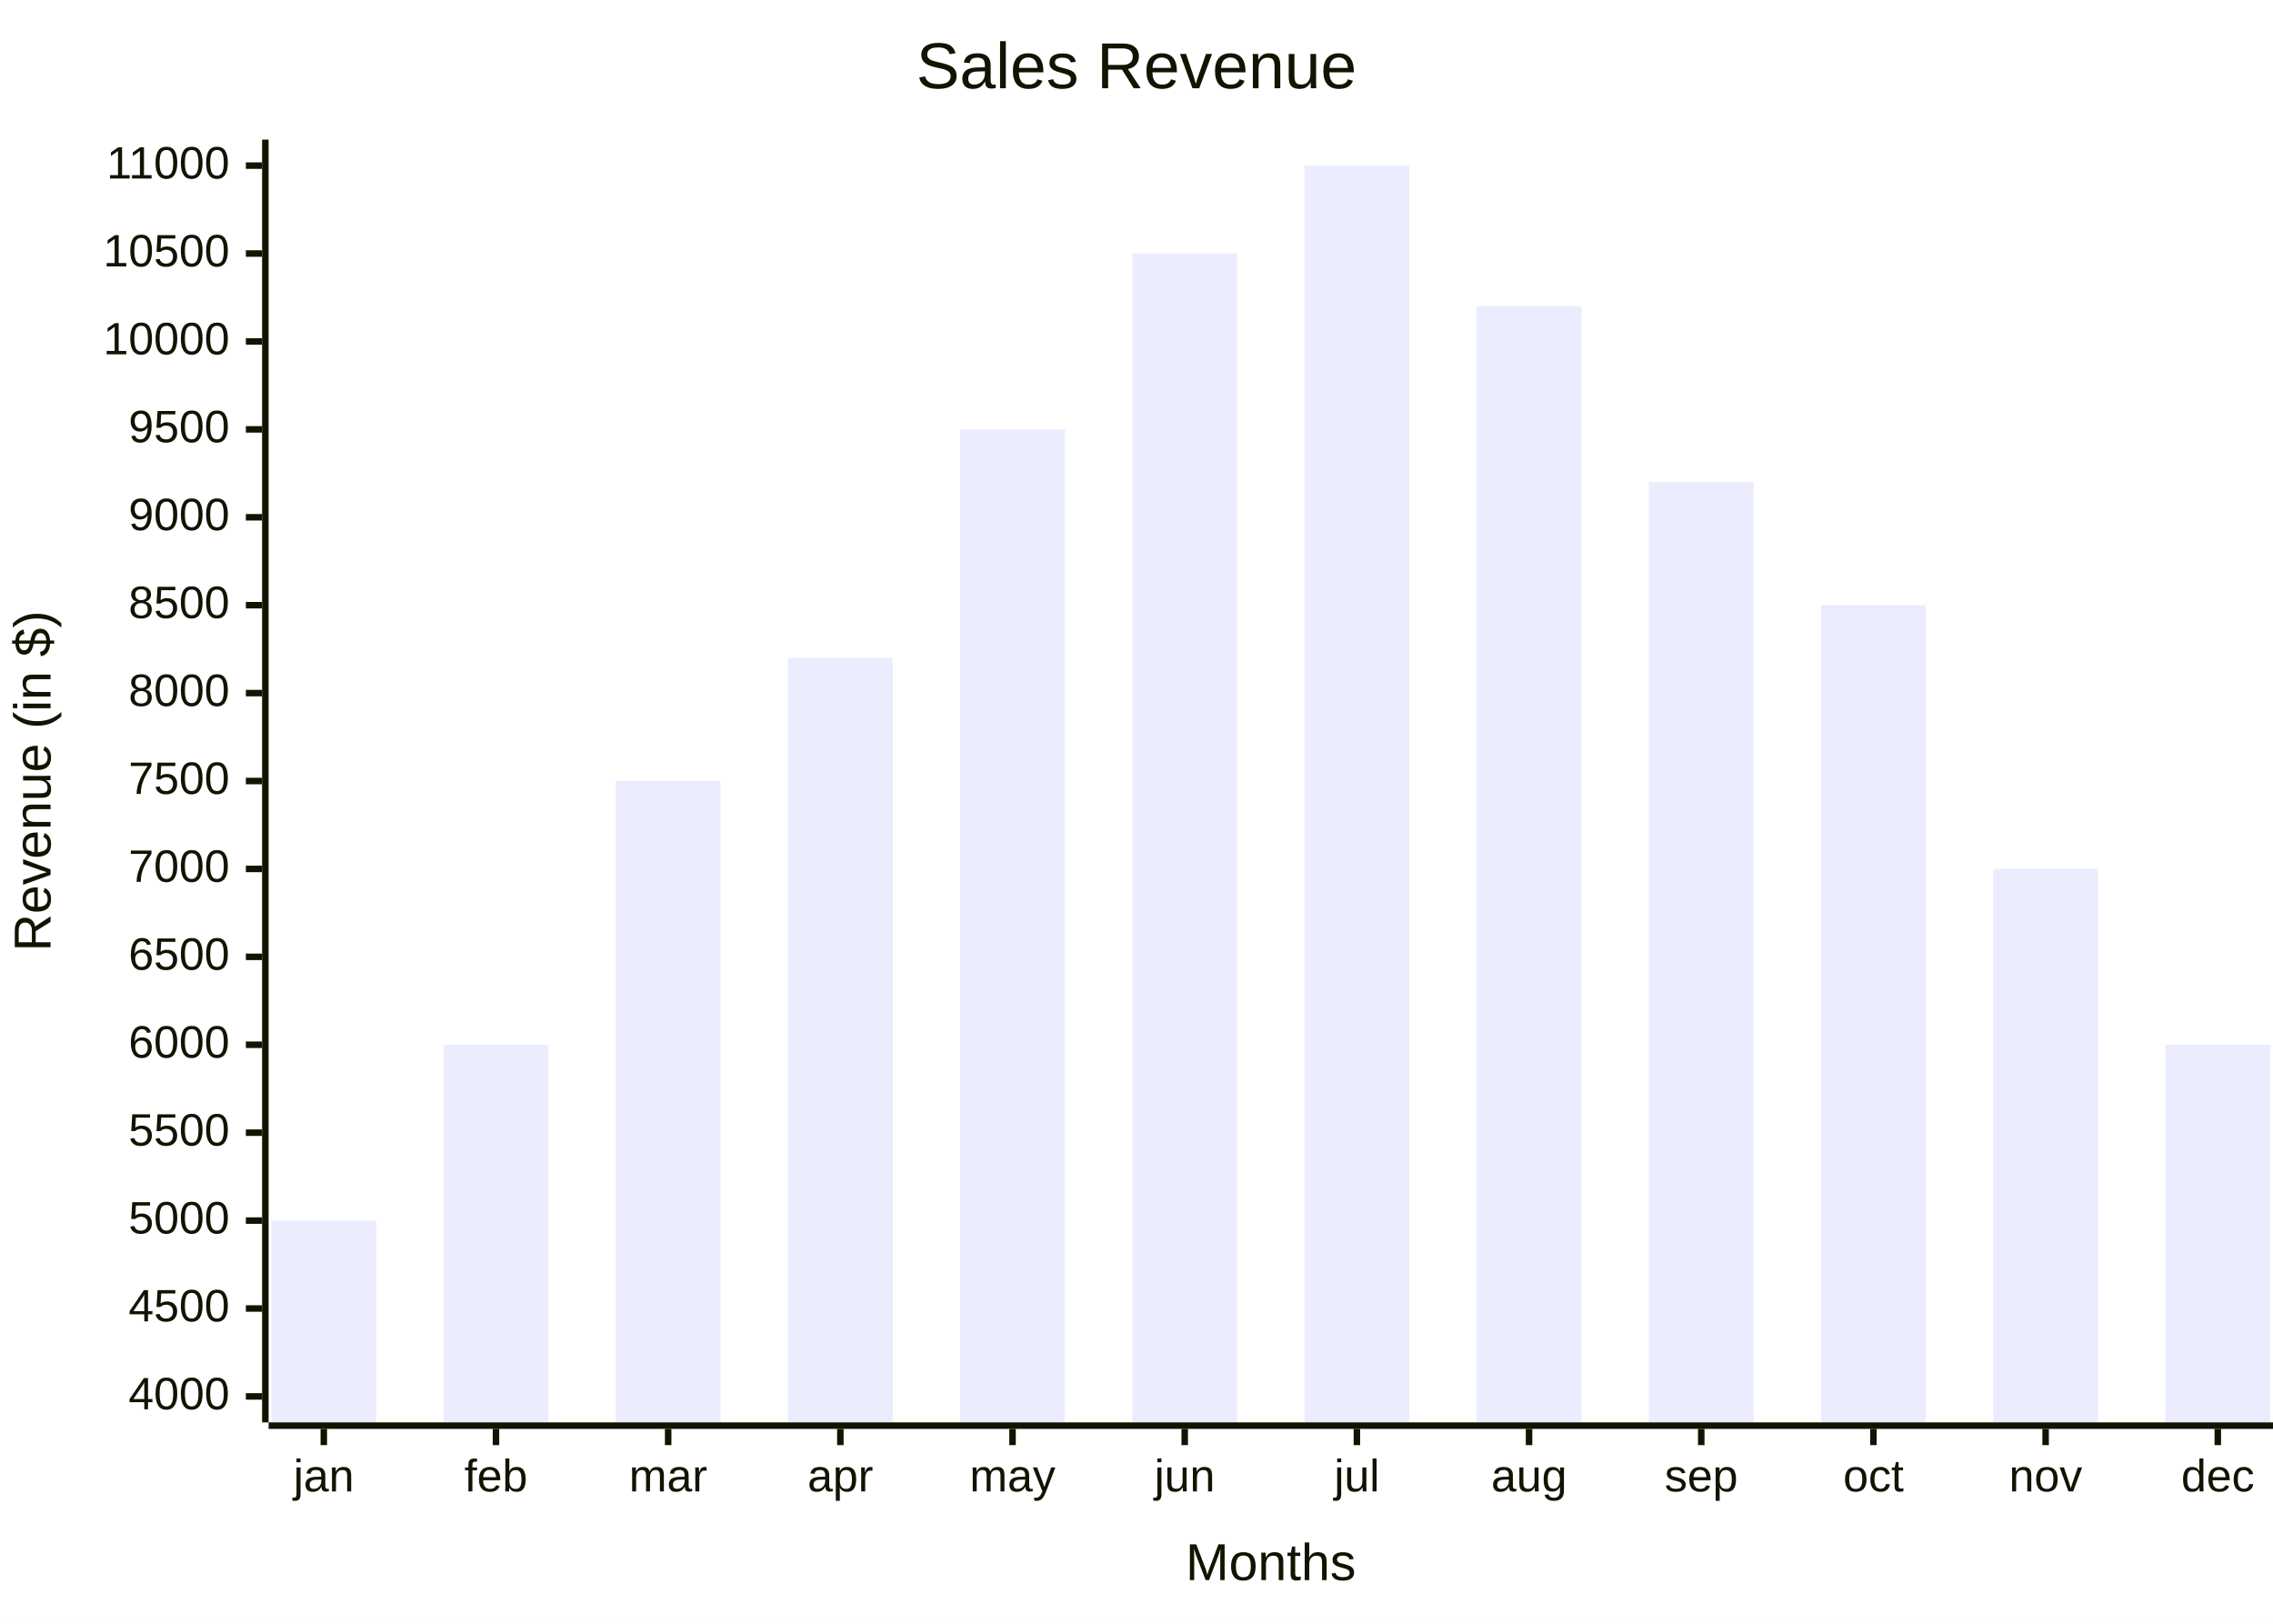
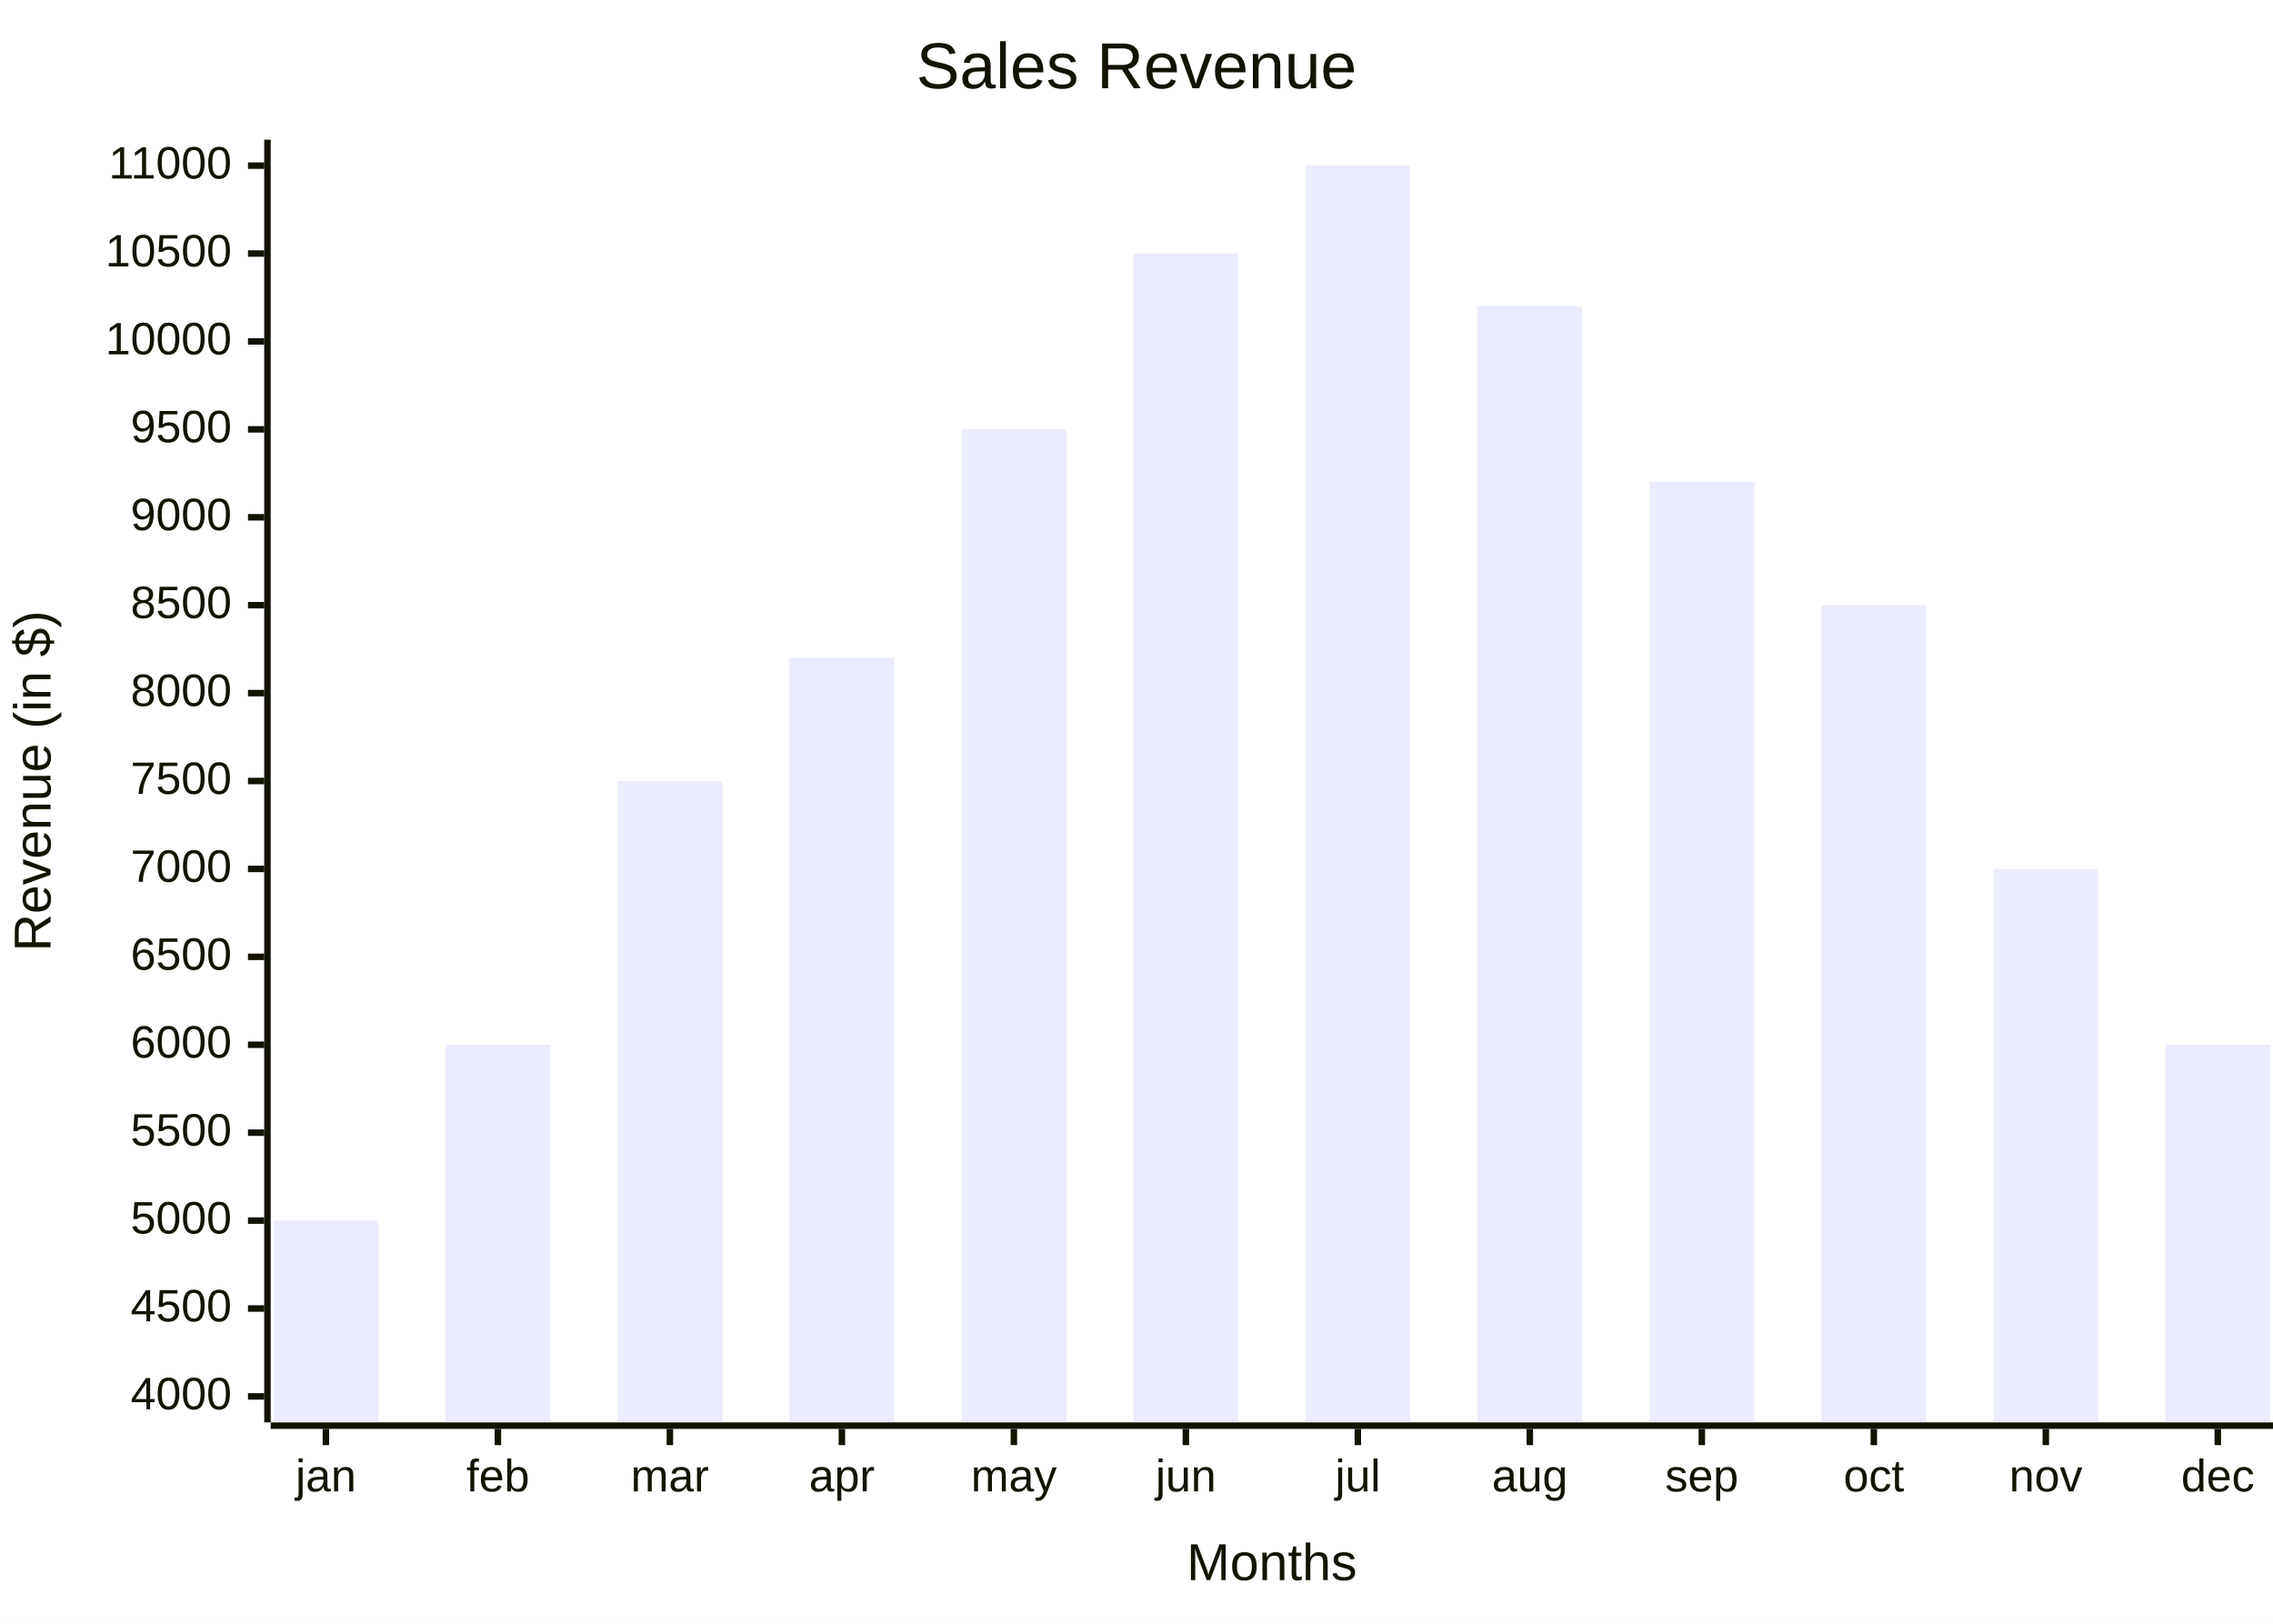
<svg xmlns="http://www.w3.org/2000/svg" id="upstream_cypress_xychart_spec_should_render_vertical_bar_chart_without_labels_by_default_022" width="100%" style="max-width: 700px; background-color: white;" viewBox="0 0 700 500" role="graphics-document document" aria-roledescription="xychart">
-   <style>#upstream_cypress_xychart_spec_should_render_vertical_bar_chart_without_labels_by_default_022{font-family:"trebuchet ms",verdana,arial,sans-serif;font-size:16px;fill:#333;}@keyframes edge-animation-frame{from{stroke-dashoffset:0;}}@keyframes dash{to{stroke-dashoffset:0;}}#upstream_cypress_xychart_spec_should_render_vertical_bar_chart_without_labels_by_default_022 .edge-animation-slow{stroke-dasharray:9,5!important;stroke-dashoffset:900;animation:dash 50s linear infinite;stroke-linecap:round;}#upstream_cypress_xychart_spec_should_render_vertical_bar_chart_without_labels_by_default_022 .edge-animation-fast{stroke-dasharray:9,5!important;stroke-dashoffset:900;animation:dash 20s linear infinite;stroke-linecap:round;}#upstream_cypress_xychart_spec_should_render_vertical_bar_chart_without_labels_by_default_022 .error-icon{fill:#552222;}#upstream_cypress_xychart_spec_should_render_vertical_bar_chart_without_labels_by_default_022 .error-text{fill:#552222;stroke:#552222;}#upstream_cypress_xychart_spec_should_render_vertical_bar_chart_without_labels_by_default_022 .edge-thickness-normal{stroke-width:1px;}#upstream_cypress_xychart_spec_should_render_vertical_bar_chart_without_labels_by_default_022 .edge-thickness-thick{stroke-width:3.5px;}#upstream_cypress_xychart_spec_should_render_vertical_bar_chart_without_labels_by_default_022 .edge-pattern-solid{stroke-dasharray:0;}#upstream_cypress_xychart_spec_should_render_vertical_bar_chart_without_labels_by_default_022 .edge-thickness-invisible{stroke-width:0;fill:none;}#upstream_cypress_xychart_spec_should_render_vertical_bar_chart_without_labels_by_default_022 .edge-pattern-dashed{stroke-dasharray:3;}#upstream_cypress_xychart_spec_should_render_vertical_bar_chart_without_labels_by_default_022 .edge-pattern-dotted{stroke-dasharray:2;}#upstream_cypress_xychart_spec_should_render_vertical_bar_chart_without_labels_by_default_022 .marker{fill:#333333;stroke:#333333;}#upstream_cypress_xychart_spec_should_render_vertical_bar_chart_without_labels_by_default_022 .marker.cross{stroke:#333333;}#upstream_cypress_xychart_spec_should_render_vertical_bar_chart_without_labels_by_default_022 svg{font-family:"trebuchet ms",verdana,arial,sans-serif;font-size:16px;}#upstream_cypress_xychart_spec_should_render_vertical_bar_chart_without_labels_by_default_022 p{margin:0;}#upstream_cypress_xychart_spec_should_render_vertical_bar_chart_without_labels_by_default_022 :root{--mermaid-font-family:"trebuchet ms",verdana,arial,sans-serif;}</style>
+   <style>#upstream_cypress_xychart_spec_should_render_vertical_bar_chart_without_labels_by_default_022{font-family:"trebuchet ms",verdana,arial,sans-serif;font-size:16px;fill:#333;}@keyframes edge-animation-frame{from{stroke-dashoffset:0;}}@keyframes dash{to{stroke-dashoffset:0;}}#upstream_cypress_xychart_spec_should_render_vertical_bar_chart_without_labels_by_default_022 .edge-animation-slow{stroke-dasharray:9,5!important;stroke-dashoffset:900;animation:dash 50s linear infinite;stroke-linecap:round;}#upstream_cypress_xychart_spec_should_render_vertical_bar_chart_without_labels_by_default_022 .edge-animation-fast{stroke-dasharray:9,5!important;stroke-dashoffset:900;animation:dash 20s linear infinite;stroke-linecap:round;}#upstream_cypress_xychart_spec_should_render_vertical_bar_chart_without_labels_by_default_022 .error-icon{fill:#552222;}#upstream_cypress_xychart_spec_should_render_vertical_bar_chart_without_labels_by_default_022 .error-text{fill:#552222;stroke:#552222;}#upstream_cypress_xychart_spec_should_render_vertical_bar_chart_without_labels_by_default_022 .edge-thickness-normal{stroke-width:1px;}#upstream_cypress_xychart_spec_should_render_vertical_bar_chart_without_labels_by_default_022 .edge-thickness-thick{stroke-width:3.5px;}#upstream_cypress_xychart_spec_should_render_vertical_bar_chart_without_labels_by_default_022 .edge-pattern-solid{stroke-dasharray:0;}#upstream_cypress_xychart_spec_should_render_vertical_bar_chart_without_labels_by_default_022 .edge-thickness-invisible{stroke-width:0;fill:none;}#upstream_cypress_xychart_spec_should_render_vertical_bar_chart_without_labels_by_default_022 .edge-pattern-dashed{stroke-dasharray:3;}#upstream_cypress_xychart_spec_should_render_vertical_bar_chart_without_labels_by_default_022 .edge-pattern-dotted{stroke-dasharray:2;}#upstream_cypress_xychart_spec_should_render_vertical_bar_chart_without_labels_by_default_022 .marker{fill:#333333;stroke:#333333;}#upstream_cypress_xychart_spec_should_render_vertical_bar_chart_without_labels_by_default_022 .marker.cross{stroke:#333333;}#upstream_cypress_xychart_spec_should_render_vertical_bar_chart_without_labels_by_default_022 svg{font-family:"trebuchet ms",verdana,arial,sans-serif;font-size:16px;}#upstream_cypress_xychart_spec_should_render_vertical_bar_chart_without_labels_by_default_022 p{margin:0;}#upstream_cypress_xychart_spec_should_render_vertical_bar_chart_without_labels_by_default_022 .node .neo-node{stroke:#9370DB;}#upstream_cypress_xychart_spec_should_render_vertical_bar_chart_without_labels_by_default_022 [data-look="neo"].node rect,#upstream_cypress_xychart_spec_should_render_vertical_bar_chart_without_labels_by_default_022 [data-look="neo"].cluster rect,#upstream_cypress_xychart_spec_should_render_vertical_bar_chart_without_labels_by_default_022 [data-look="neo"].node polygon{stroke:#9370DB;filter:drop-shadow(1px 2px 2px rgba(185, 185, 185, 1));}#upstream_cypress_xychart_spec_should_render_vertical_bar_chart_without_labels_by_default_022 [data-look="neo"].node path{stroke:#9370DB;stroke-width:1px;}#upstream_cypress_xychart_spec_should_render_vertical_bar_chart_without_labels_by_default_022 [data-look="neo"].node .outer-path{filter:drop-shadow(1px 2px 2px rgba(185, 185, 185, 1));}#upstream_cypress_xychart_spec_should_render_vertical_bar_chart_without_labels_by_default_022 [data-look="neo"].node .neo-line path{stroke:#9370DB;filter:none;}#upstream_cypress_xychart_spec_should_render_vertical_bar_chart_without_labels_by_default_022 [data-look="neo"].node circle{stroke:#9370DB;filter:drop-shadow(1px 2px 2px rgba(185, 185, 185, 1));}#upstream_cypress_xychart_spec_should_render_vertical_bar_chart_without_labels_by_default_022 [data-look="neo"].node circle .state-start{fill:#000000;}#upstream_cypress_xychart_spec_should_render_vertical_bar_chart_without_labels_by_default_022 [data-look="neo"].icon-shape .icon{fill:#9370DB;filter:drop-shadow(1px 2px 2px rgba(185, 185, 185, 1));}#upstream_cypress_xychart_spec_should_render_vertical_bar_chart_without_labels_by_default_022 [data-look="neo"].icon-shape .icon-neo path{stroke:#9370DB;filter:drop-shadow(1px 2px 2px rgba(185, 185, 185, 1));}#upstream_cypress_xychart_spec_should_render_vertical_bar_chart_without_labels_by_default_022 :root{--mermaid-font-family:"trebuchet ms",verdana,arial,sans-serif;}</style>
  <g />
  <g class="main">
    <rect width="700" height="500" class="background" fill="white" />
    <g class="chart-title">
      <text x="0" y="0" fill="#131300" font-size="20" dominant-baseline="middle" text-anchor="middle" transform="translate(350, 21.5) rotate(0)">Sales Revenue</text>
    </g>
    <g class="plot">
      <g class="bar-plot-0">
-         <rect x="83.569" y="375.857" width="32.3" height="62.143" fill="#ECECFF" stroke="#ECECFF" stroke-width="0" />
-         <rect x="136.594" y="321.714" width="32.3" height="116.286" fill="#ECECFF" stroke="#ECECFF" stroke-width="0" />
-         <rect x="189.62" y="240.5" width="32.3" height="197.5" fill="#ECECFF" stroke="#ECECFF" stroke-width="0" />
-         <rect x="242.645" y="202.6" width="32.3" height="235.4" fill="#ECECFF" stroke="#ECECFF" stroke-width="0" />
-         <rect x="295.671" y="132.214" width="32.3" height="305.786" fill="#ECECFF" stroke="#ECECFF" stroke-width="0" />
-         <rect x="348.697" y="78.071" width="32.3" height="359.929" fill="#ECECFF" stroke="#ECECFF" stroke-width="0" />
-         <rect x="401.722" y="51" width="32.3" height="387" fill="#ECECFF" stroke="#ECECFF" stroke-width="0" />
-         <rect x="454.748" y="94.314" width="32.3" height="343.686" fill="#ECECFF" stroke="#ECECFF" stroke-width="0" />
-         <rect x="507.773" y="148.457" width="32.3" height="289.543" fill="#ECECFF" stroke="#ECECFF" stroke-width="0" />
-         <rect x="560.799" y="186.357" width="32.3" height="251.643" fill="#ECECFF" stroke="#ECECFF" stroke-width="0" />
-         <rect x="613.824" y="267.571" width="32.3" height="170.429" fill="#ECECFF" stroke="#ECECFF" stroke-width="0" />
+         <rect x="84.217" y="375.857" width="32.3" height="62.143" fill="#ECECFF" stroke="#ECECFF" stroke-width="0" />
+         <rect x="137.184" y="321.714" width="32.3" height="116.286" fill="#ECECFF" stroke="#ECECFF" stroke-width="0" />
+         <rect x="190.15" y="240.5" width="32.3" height="197.5" fill="#ECECFF" stroke="#ECECFF" stroke-width="0" />
+         <rect x="243.117" y="202.6" width="32.3" height="235.4" fill="#ECECFF" stroke="#ECECFF" stroke-width="0" />
+         <rect x="296.084" y="132.214" width="32.3" height="305.786" fill="#ECECFF" stroke="#ECECFF" stroke-width="0" />
+         <rect x="349.05" y="78.071" width="32.3" height="359.929" fill="#ECECFF" stroke="#ECECFF" stroke-width="0" />
+         <rect x="402.017" y="51" width="32.3" height="387" fill="#ECECFF" stroke="#ECECFF" stroke-width="0" />
+         <rect x="454.984" y="94.314" width="32.3" height="343.686" fill="#ECECFF" stroke="#ECECFF" stroke-width="0" />
+         <rect x="507.95" y="148.457" width="32.3" height="289.543" fill="#ECECFF" stroke="#ECECFF" stroke-width="0" />
+         <rect x="560.917" y="186.357" width="32.3" height="251.643" fill="#ECECFF" stroke="#ECECFF" stroke-width="0" />
+         <rect x="613.883" y="267.571" width="32.3" height="170.429" fill="#ECECFF" stroke="#ECECFF" stroke-width="0" />
        <rect x="666.85" y="321.714" width="32.3" height="116.286" fill="#ECECFF" stroke="#ECECFF" stroke-width="0" />
      </g>
    </g>
    <g class="bottom-axis">
      <g class="axis-line">
-         <path d="M 82.719,439 L 700,439" fill="none" stroke="#131300" stroke-width="2" />
+         <path d="M 83.367,439 L 700,439" fill="none" stroke="#131300" stroke-width="2" />
      </g>
      <g class="label">
-         <text x="0" y="0" fill="#131300" font-size="14" dominant-baseline="text-before-edge" text-anchor="middle" transform="translate(99.71875, 450) rotate(0)">jan</text>
-         <text x="0" y="0" fill="#131300" font-size="14" dominant-baseline="text-before-edge" text-anchor="middle" transform="translate(152.7443, 450) rotate(0)">feb</text>
-         <text x="0" y="0" fill="#131300" font-size="14" dominant-baseline="text-before-edge" text-anchor="middle" transform="translate(205.7699, 450) rotate(0)">mar</text>
-         <text x="0" y="0" fill="#131300" font-size="14" dominant-baseline="text-before-edge" text-anchor="middle" transform="translate(258.7955, 450) rotate(0)">apr</text>
-         <text x="0" y="0" fill="#131300" font-size="14" dominant-baseline="text-before-edge" text-anchor="middle" transform="translate(311.821, 450) rotate(0)">may</text>
-         <text x="0" y="0" fill="#131300" font-size="14" dominant-baseline="text-before-edge" text-anchor="middle" transform="translate(364.8466, 450) rotate(0)">jun</text>
-         <text x="0" y="0" fill="#131300" font-size="14" dominant-baseline="text-before-edge" text-anchor="middle" transform="translate(417.8722, 450) rotate(0)">jul</text>
-         <text x="0" y="0" fill="#131300" font-size="14" dominant-baseline="text-before-edge" text-anchor="middle" transform="translate(470.8977, 450) rotate(0)">aug</text>
-         <text x="0" y="0" fill="#131300" font-size="14" dominant-baseline="text-before-edge" text-anchor="middle" transform="translate(523.9233, 450) rotate(0)">sep</text>
-         <text x="0" y="0" fill="#131300" font-size="14" dominant-baseline="text-before-edge" text-anchor="middle" transform="translate(576.9489, 450) rotate(0)">oct</text>
-         <text x="0" y="0" fill="#131300" font-size="14" dominant-baseline="text-before-edge" text-anchor="middle" transform="translate(629.9744, 450) rotate(0)">nov</text>
+         <text x="0" y="0" fill="#131300" font-size="14" dominant-baseline="text-before-edge" text-anchor="middle" transform="translate(100.3672, 450) rotate(0)">jan</text>
+         <text x="0" y="0" fill="#131300" font-size="14" dominant-baseline="text-before-edge" text-anchor="middle" transform="translate(153.3338, 450) rotate(0)">feb</text>
+         <text x="0" y="0" fill="#131300" font-size="14" dominant-baseline="text-before-edge" text-anchor="middle" transform="translate(206.3004, 450) rotate(0)">mar</text>
+         <text x="0" y="0" fill="#131300" font-size="14" dominant-baseline="text-before-edge" text-anchor="middle" transform="translate(259.267, 450) rotate(0)">apr</text>
+         <text x="0" y="0" fill="#131300" font-size="14" dominant-baseline="text-before-edge" text-anchor="middle" transform="translate(312.2337, 450) rotate(0)">may</text>
+         <text x="0" y="0" fill="#131300" font-size="14" dominant-baseline="text-before-edge" text-anchor="middle" transform="translate(365.2003, 450) rotate(0)">jun</text>
+         <text x="0" y="0" fill="#131300" font-size="14" dominant-baseline="text-before-edge" text-anchor="middle" transform="translate(418.1669, 450) rotate(0)">jul</text>
+         <text x="0" y="0" fill="#131300" font-size="14" dominant-baseline="text-before-edge" text-anchor="middle" transform="translate(471.1335, 450) rotate(0)">aug</text>
+         <text x="0" y="0" fill="#131300" font-size="14" dominant-baseline="text-before-edge" text-anchor="middle" transform="translate(524.1001, 450) rotate(0)">sep</text>
+         <text x="0" y="0" fill="#131300" font-size="14" dominant-baseline="text-before-edge" text-anchor="middle" transform="translate(577.0668, 450) rotate(0)">oct</text>
+         <text x="0" y="0" fill="#131300" font-size="14" dominant-baseline="text-before-edge" text-anchor="middle" transform="translate(630.0334, 450) rotate(0)">nov</text>
        <text x="0" y="0" fill="#131300" font-size="14" dominant-baseline="text-before-edge" text-anchor="middle" transform="translate(683, 450) rotate(0)">dec</text>
      </g>
      <g class="ticks">
-         <path d="M 99.719,440 L 99.719,445" fill="none" stroke="#131300" stroke-width="2" />
-         <path d="M 152.744,440 L 152.744,445" fill="none" stroke="#131300" stroke-width="2" />
-         <path d="M 205.77,440 L 205.77,445" fill="none" stroke="#131300" stroke-width="2" />
-         <path d="M 258.795,440 L 258.795,445" fill="none" stroke="#131300" stroke-width="2" />
-         <path d="M 311.821,440 L 311.821,445" fill="none" stroke="#131300" stroke-width="2" />
-         <path d="M 364.847,440 L 364.847,445" fill="none" stroke="#131300" stroke-width="2" />
-         <path d="M 417.872,440 L 417.872,445" fill="none" stroke="#131300" stroke-width="2" />
-         <path d="M 470.898,440 L 470.898,445" fill="none" stroke="#131300" stroke-width="2" />
-         <path d="M 523.923,440 L 523.923,445" fill="none" stroke="#131300" stroke-width="2" />
-         <path d="M 576.949,440 L 576.949,445" fill="none" stroke="#131300" stroke-width="2" />
-         <path d="M 629.974,440 L 629.974,445" fill="none" stroke="#131300" stroke-width="2" />
+         <path d="M 100.367,440 L 100.367,445" fill="none" stroke="#131300" stroke-width="2" />
+         <path d="M 153.334,440 L 153.334,445" fill="none" stroke="#131300" stroke-width="2" />
+         <path d="M 206.3,440 L 206.3,445" fill="none" stroke="#131300" stroke-width="2" />
+         <path d="M 259.267,440 L 259.267,445" fill="none" stroke="#131300" stroke-width="2" />
+         <path d="M 312.234,440 L 312.234,445" fill="none" stroke="#131300" stroke-width="2" />
+         <path d="M 365.2,440 L 365.2,445" fill="none" stroke="#131300" stroke-width="2" />
+         <path d="M 418.167,440 L 418.167,445" fill="none" stroke="#131300" stroke-width="2" />
+         <path d="M 471.134,440 L 471.134,445" fill="none" stroke="#131300" stroke-width="2" />
+         <path d="M 524.1,440 L 524.1,445" fill="none" stroke="#131300" stroke-width="2" />
+         <path d="M 577.067,440 L 577.067,445" fill="none" stroke="#131300" stroke-width="2" />
+         <path d="M 630.033,440 L 630.033,445" fill="none" stroke="#131300" stroke-width="2" />
        <path d="M 683,440 L 683,445" fill="none" stroke="#131300" stroke-width="2" />
      </g>
      <g class="title">
-         <text x="0" y="0" fill="#131300" font-size="16" dominant-baseline="text-before-edge" text-anchor="middle" transform="translate(391.3594, 476) rotate(0)">Months</text>
+         <text x="0" y="0" fill="#131300" font-size="16" dominant-baseline="text-before-edge" text-anchor="middle" transform="translate(391.6836, 476) rotate(0)">Months</text>
      </g>
    </g>
    <g class="left-axis">
      <g class="axisl-line">
-         <path d="M 81.719,43 L 81.719,438" fill="none" stroke="#131300" stroke-width="2" />
+         <path d="M 82.367,43 L 82.367,438" fill="none" stroke="#131300" stroke-width="2" />
      </g>
      <g class="label">
-         <text x="0" y="0" fill="#131300" font-size="14" dominant-baseline="middle" text-anchor="end" transform="translate(70.71875, 51) rotate(0)">11000</text>
-         <text x="0" y="0" fill="#131300" font-size="14" dominant-baseline="middle" text-anchor="end" transform="translate(70.71875, 78.07143) rotate(0)">10500</text>
-         <text x="0" y="0" fill="#131300" font-size="14" dominant-baseline="middle" text-anchor="end" transform="translate(70.71875, 105.1429) rotate(0)">10000</text>
-         <text x="0" y="0" fill="#131300" font-size="14" dominant-baseline="middle" text-anchor="end" transform="translate(70.71875, 132.2143) rotate(0)">9500</text>
-         <text x="0" y="0" fill="#131300" font-size="14" dominant-baseline="middle" text-anchor="end" transform="translate(70.71875, 159.2857) rotate(0)">9000</text>
-         <text x="0" y="0" fill="#131300" font-size="14" dominant-baseline="middle" text-anchor="end" transform="translate(70.71875, 186.3571) rotate(0)">8500</text>
-         <text x="0" y="0" fill="#131300" font-size="14" dominant-baseline="middle" text-anchor="end" transform="translate(70.71875, 213.4286) rotate(0)">8000</text>
-         <text x="0" y="0" fill="#131300" font-size="14" dominant-baseline="middle" text-anchor="end" transform="translate(70.71875, 240.5) rotate(0)">7500</text>
-         <text x="0" y="0" fill="#131300" font-size="14" dominant-baseline="middle" text-anchor="end" transform="translate(70.71875, 267.5714) rotate(0)">7000</text>
-         <text x="0" y="0" fill="#131300" font-size="14" dominant-baseline="middle" text-anchor="end" transform="translate(70.71875, 294.6429) rotate(0)">6500</text>
-         <text x="0" y="0" fill="#131300" font-size="14" dominant-baseline="middle" text-anchor="end" transform="translate(70.71875, 321.7143) rotate(0)">6000</text>
-         <text x="0" y="0" fill="#131300" font-size="14" dominant-baseline="middle" text-anchor="end" transform="translate(70.71875, 348.7857) rotate(0)">5500</text>
-         <text x="0" y="0" fill="#131300" font-size="14" dominant-baseline="middle" text-anchor="end" transform="translate(70.71875, 375.8571) rotate(0)">5000</text>
-         <text x="0" y="0" fill="#131300" font-size="14" dominant-baseline="middle" text-anchor="end" transform="translate(70.71875, 402.9286) rotate(0)">4500</text>
-         <text x="0" y="0" fill="#131300" font-size="14" dominant-baseline="middle" text-anchor="end" transform="translate(70.71875, 430) rotate(0)">4000</text>
+         <text x="0" y="0" fill="#131300" font-size="14" dominant-baseline="middle" text-anchor="end" transform="translate(71.36719, 51) rotate(0)">11000</text>
+         <text x="0" y="0" fill="#131300" font-size="14" dominant-baseline="middle" text-anchor="end" transform="translate(71.36719, 78.07143) rotate(0)">10500</text>
+         <text x="0" y="0" fill="#131300" font-size="14" dominant-baseline="middle" text-anchor="end" transform="translate(71.36719, 105.1429) rotate(0)">10000</text>
+         <text x="0" y="0" fill="#131300" font-size="14" dominant-baseline="middle" text-anchor="end" transform="translate(71.36719, 132.2143) rotate(0)">9500</text>
+         <text x="0" y="0" fill="#131300" font-size="14" dominant-baseline="middle" text-anchor="end" transform="translate(71.36719, 159.2857) rotate(0)">9000</text>
+         <text x="0" y="0" fill="#131300" font-size="14" dominant-baseline="middle" text-anchor="end" transform="translate(71.36719, 186.3571) rotate(0)">8500</text>
+         <text x="0" y="0" fill="#131300" font-size="14" dominant-baseline="middle" text-anchor="end" transform="translate(71.36719, 213.4286) rotate(0)">8000</text>
+         <text x="0" y="0" fill="#131300" font-size="14" dominant-baseline="middle" text-anchor="end" transform="translate(71.36719, 240.5) rotate(0)">7500</text>
+         <text x="0" y="0" fill="#131300" font-size="14" dominant-baseline="middle" text-anchor="end" transform="translate(71.36719, 267.5714) rotate(0)">7000</text>
+         <text x="0" y="0" fill="#131300" font-size="14" dominant-baseline="middle" text-anchor="end" transform="translate(71.36719, 294.6429) rotate(0)">6500</text>
+         <text x="0" y="0" fill="#131300" font-size="14" dominant-baseline="middle" text-anchor="end" transform="translate(71.36719, 321.7143) rotate(0)">6000</text>
+         <text x="0" y="0" fill="#131300" font-size="14" dominant-baseline="middle" text-anchor="end" transform="translate(71.36719, 348.7857) rotate(0)">5500</text>
+         <text x="0" y="0" fill="#131300" font-size="14" dominant-baseline="middle" text-anchor="end" transform="translate(71.36719, 375.8571) rotate(0)">5000</text>
+         <text x="0" y="0" fill="#131300" font-size="14" dominant-baseline="middle" text-anchor="end" transform="translate(71.36719, 402.9286) rotate(0)">4500</text>
+         <text x="0" y="0" fill="#131300" font-size="14" dominant-baseline="middle" text-anchor="end" transform="translate(71.36719, 430) rotate(0)">4000</text>
      </g>
      <g class="ticks">
-         <path d="M 80.719,51 L 75.719,51" fill="none" stroke="#131300" stroke-width="2" />
-         <path d="M 80.719,78.071 L 75.719,78.071" fill="none" stroke="#131300" stroke-width="2" />
-         <path d="M 80.719,105.143 L 75.719,105.143" fill="none" stroke="#131300" stroke-width="2" />
-         <path d="M 80.719,132.214 L 75.719,132.214" fill="none" stroke="#131300" stroke-width="2" />
-         <path d="M 80.719,159.286 L 75.719,159.286" fill="none" stroke="#131300" stroke-width="2" />
-         <path d="M 80.719,186.357 L 75.719,186.357" fill="none" stroke="#131300" stroke-width="2" />
-         <path d="M 80.719,213.429 L 75.719,213.429" fill="none" stroke="#131300" stroke-width="2" />
-         <path d="M 80.719,240.5 L 75.719,240.5" fill="none" stroke="#131300" stroke-width="2" />
-         <path d="M 80.719,267.571 L 75.719,267.571" fill="none" stroke="#131300" stroke-width="2" />
-         <path d="M 80.719,294.643 L 75.719,294.643" fill="none" stroke="#131300" stroke-width="2" />
-         <path d="M 80.719,321.714 L 75.719,321.714" fill="none" stroke="#131300" stroke-width="2" />
-         <path d="M 80.719,348.786 L 75.719,348.786" fill="none" stroke="#131300" stroke-width="2" />
-         <path d="M 80.719,375.857 L 75.719,375.857" fill="none" stroke="#131300" stroke-width="2" />
-         <path d="M 80.719,402.929 L 75.719,402.929" fill="none" stroke="#131300" stroke-width="2" />
-         <path d="M 80.719,430 L 75.719,430" fill="none" stroke="#131300" stroke-width="2" />
+         <path d="M 81.367,51 L 76.367,51" fill="none" stroke="#131300" stroke-width="2" />
+         <path d="M 81.367,78.071 L 76.367,78.071" fill="none" stroke="#131300" stroke-width="2" />
+         <path d="M 81.367,105.143 L 76.367,105.143" fill="none" stroke="#131300" stroke-width="2" />
+         <path d="M 81.367,132.214 L 76.367,132.214" fill="none" stroke="#131300" stroke-width="2" />
+         <path d="M 81.367,159.286 L 76.367,159.286" fill="none" stroke="#131300" stroke-width="2" />
+         <path d="M 81.367,186.357 L 76.367,186.357" fill="none" stroke="#131300" stroke-width="2" />
+         <path d="M 81.367,213.429 L 76.367,213.429" fill="none" stroke="#131300" stroke-width="2" />
+         <path d="M 81.367,240.5 L 76.367,240.5" fill="none" stroke="#131300" stroke-width="2" />
+         <path d="M 81.367,267.571 L 76.367,267.571" fill="none" stroke="#131300" stroke-width="2" />
+         <path d="M 81.367,294.643 L 76.367,294.643" fill="none" stroke="#131300" stroke-width="2" />
+         <path d="M 81.367,321.714 L 76.367,321.714" fill="none" stroke="#131300" stroke-width="2" />
+         <path d="M 81.367,348.786 L 76.367,348.786" fill="none" stroke="#131300" stroke-width="2" />
+         <path d="M 81.367,375.857 L 76.367,375.857" fill="none" stroke="#131300" stroke-width="2" />
+         <path d="M 81.367,402.929 L 76.367,402.929" fill="none" stroke="#131300" stroke-width="2" />
+         <path d="M 81.367,430 L 76.367,430" fill="none" stroke="#131300" stroke-width="2" />
      </g>
      <g class="title">
        <text x="0" y="0" fill="#131300" font-size="16" dominant-baseline="text-before-edge" text-anchor="middle" transform="translate(5, 240.5) rotate(270)">Revenue (in $)</text>
      </g>
    </g>
  </g>
  <g class="mermaid-tmp-group" />
</svg>
